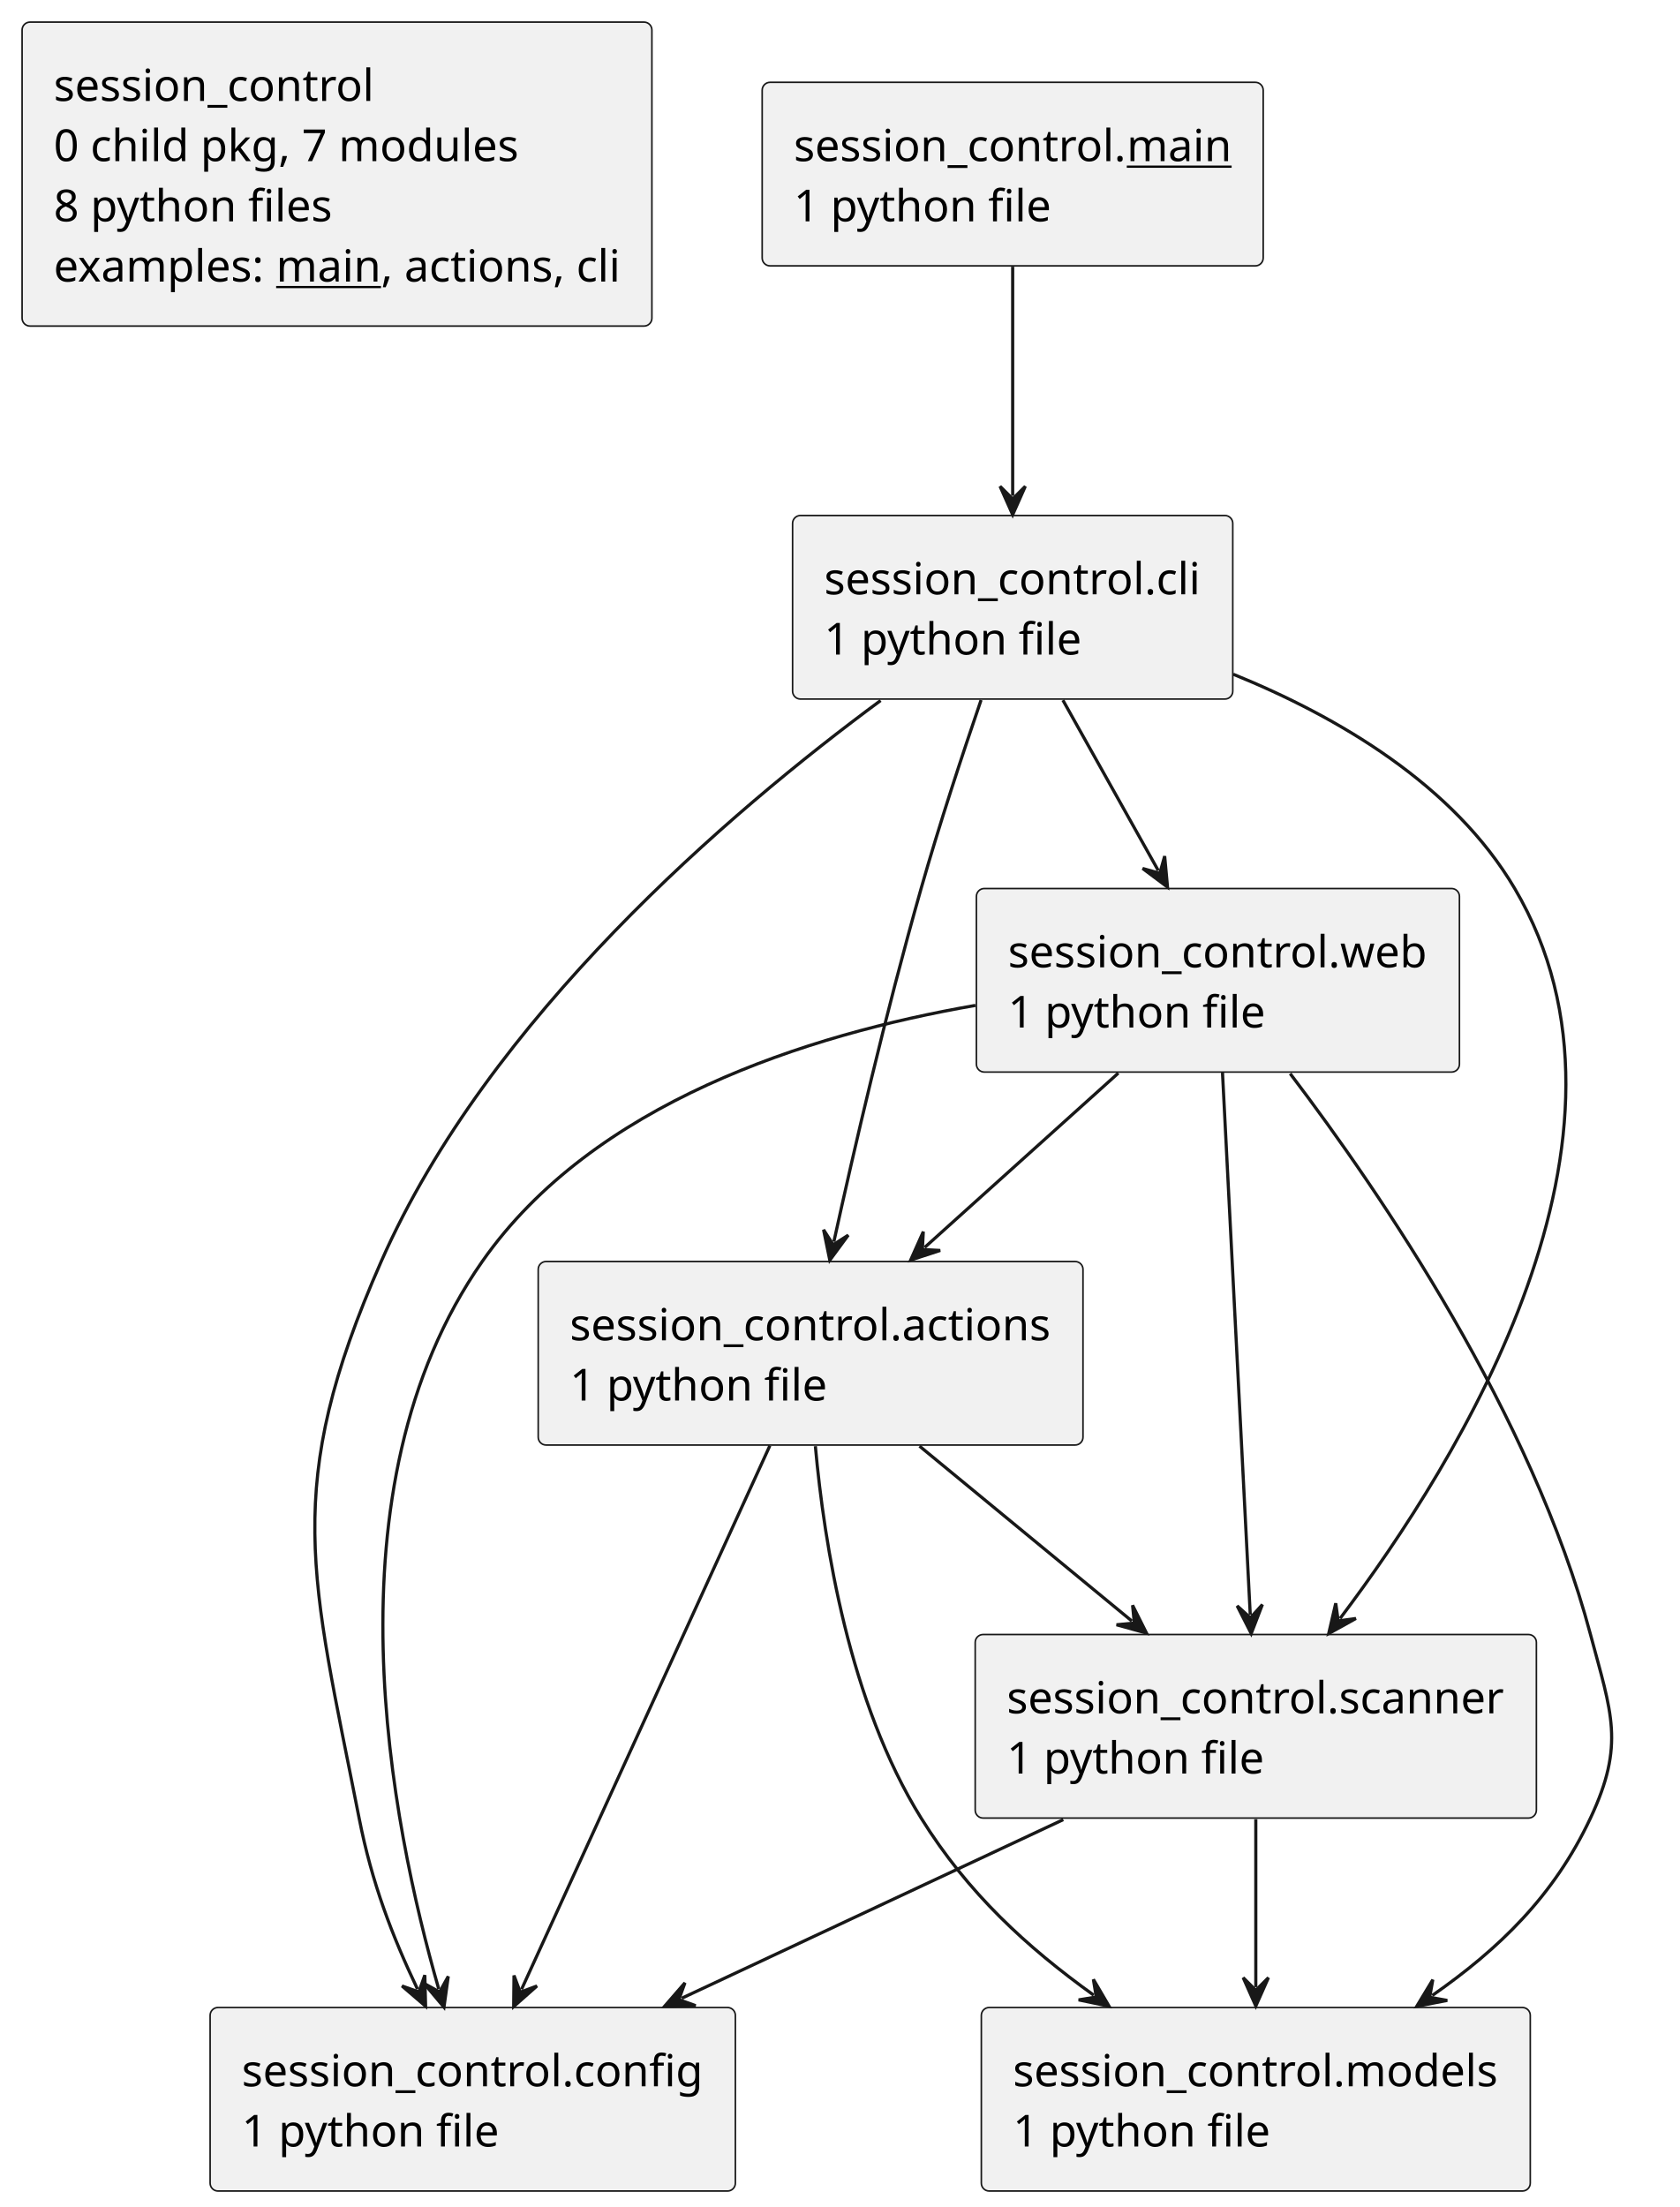
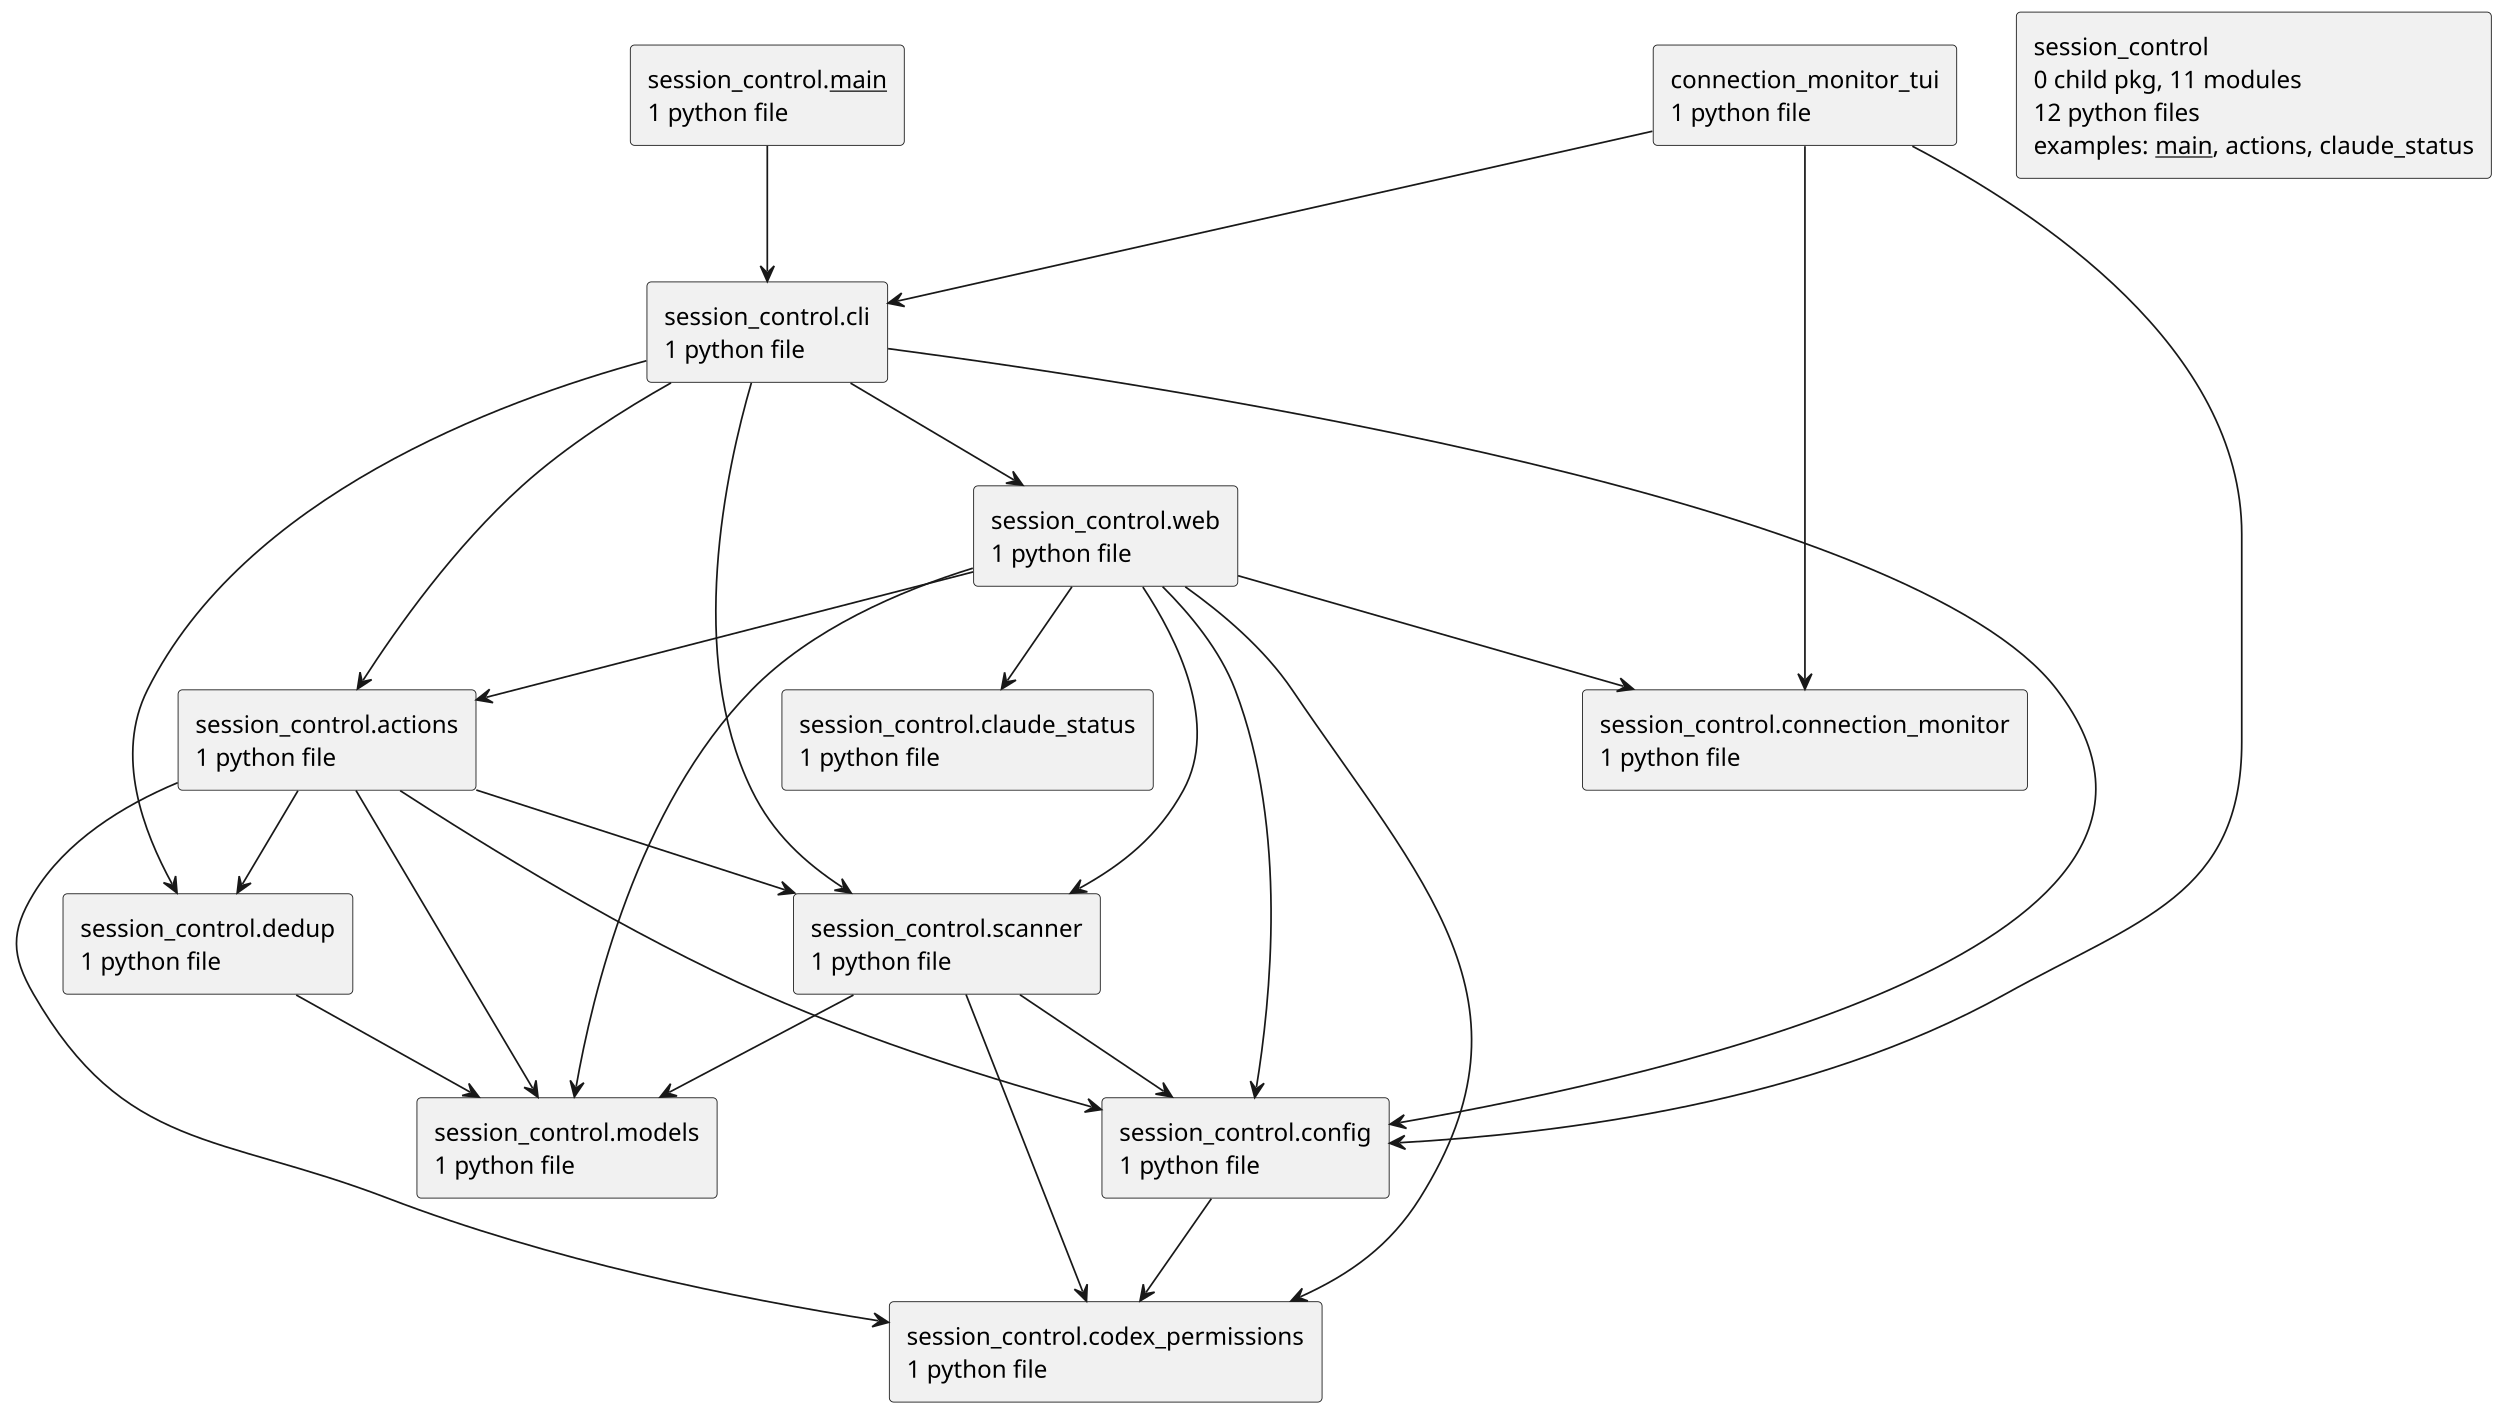
- <svg xmlns="http://www.w3.org/2000/svg" contentStyleType="text/css" data-diagram-type="DESCRIPTION" height="699px" preserveAspectRatio="none" style="width:532px;height:699px;background:#FFFFFF;" version="1.1" viewBox="0 0 532 699" width="532px" zoomAndPan="magnify">
+ <svg xmlns="http://www.w3.org/2000/svg" contentStyleType="text/css" data-diagram-type="DESCRIPTION" height="818px" preserveAspectRatio="none" style="width:1448px;height:818px;background:#FFFFFF;" version="1.1" viewBox="0 0 1448 818" width="1448px" zoomAndPan="magnify">
  <defs />
  <g>
-     <g class="entity" data-qualified-name="session_control" data-source-line="4" id="ent0002">
-       <rect fill="#F1F1F1" height="96.272" rx="2.5" ry="2.5" style="stroke:#181818;stroke-width:0.5;" width="199.465" x="7" y="7" />
-       <text fill="#000000" font-family="sans-serif" font-size="14" lengthAdjust="spacing" textLength="101.724" x="17" y="31.966">session_control</text>
-       <text fill="#000000" font-family="sans-serif" font-size="14" lengthAdjust="spacing" textLength="147.265" x="17" y="51.034">0 child pkg, 7 modules</text>
-       <text fill="#000000" font-family="sans-serif" font-size="14" lengthAdjust="spacing" textLength="88.508" x="17" y="70.102">8 python files</text>
-       <text fill="#000000" font-family="sans-serif" font-size="14" lengthAdjust="spacing" textLength="66.822" x="17" y="89.17">examples:</text>
-       <text fill="#000000" font-family="sans-serif" font-size="14" lengthAdjust="spacing" text-decoration="underline" textLength="33.208" x="87.462" y="89.17">main</text>
-       <text fill="#000000" font-family="sans-serif" font-size="14" lengthAdjust="spacing" textLength="75.796" x="120.67" y="89.17">, actions, cli</text>
+     <g class="entity" data-qualified-name="connection_monitor_tui" data-source-line="4" id="ent0002">
+       <rect fill="#F1F1F1" height="58.136" rx="2.5" ry="2.5" style="stroke:#181818;stroke-width:0.5;" width="175.777" x="957.54" y="26.07" />
+       <text fill="#000000" font-family="sans-serif" font-size="14" lengthAdjust="spacing" textLength="155.777" x="967.54" y="51.036">connection_monitor_tui</text>
+       <text fill="#000000" font-family="sans-serif" font-size="14" lengthAdjust="spacing" textLength="81.802" x="967.54" y="70.104">1 python file</text>
    </g>
-     <g class="entity" data-qualified-name="session_control.__main__" data-source-line="5" id="ent0003">
-       <rect fill="#F1F1F1" height="58.136" rx="2.5" ry="2.5" style="stroke:#181818;stroke-width:0.5;" width="158.684" x="241.39" y="26.07" />
-       <text fill="#000000" font-family="sans-serif" font-size="14" lengthAdjust="spacing" textLength="105.476" x="251.39" y="51.036">session_control.</text>
-       <text fill="#000000" font-family="sans-serif" font-size="14" lengthAdjust="spacing" text-decoration="underline" textLength="33.208" x="356.866" y="51.036">main</text>
-       <text fill="#000000" font-family="sans-serif" font-size="14" lengthAdjust="spacing" textLength="81.802" x="251.39" y="70.104">1 python file</text>
+     <g class="entity" data-qualified-name="session_control" data-source-line="5" id="ent0003">
+       <rect fill="#F1F1F1" height="96.272" rx="2.5" ry="2.5" style="stroke:#181818;stroke-width:0.5;" width="275.107" x="1167.87" y="7" />
+       <text fill="#000000" font-family="sans-serif" font-size="14" lengthAdjust="spacing" textLength="101.724" x="1177.87" y="31.966">session_control</text>
+       <text fill="#000000" font-family="sans-serif" font-size="14" lengthAdjust="spacing" textLength="155.273" x="1177.87" y="51.034">0 child pkg, 11 modules</text>
+       <text fill="#000000" font-family="sans-serif" font-size="14" lengthAdjust="spacing" textLength="96.516" x="1177.87" y="70.102">12 python files</text>
+       <text fill="#000000" font-family="sans-serif" font-size="14" lengthAdjust="spacing" textLength="66.822" x="1177.87" y="89.17">examples:</text>
+       <text fill="#000000" font-family="sans-serif" font-size="14" lengthAdjust="spacing" text-decoration="underline" textLength="33.208" x="1248.332" y="89.17">main</text>
+       <text fill="#000000" font-family="sans-serif" font-size="14" lengthAdjust="spacing" textLength="151.437" x="1281.54" y="89.17">, actions, claude_status</text>
    </g>
-     <g class="entity" data-qualified-name="session_control.actions" data-source-line="6" id="ent0004">
-       <rect fill="#F1F1F1" height="58.136" rx="2.5" ry="2.5" style="stroke:#181818;stroke-width:0.5;" width="172.543" x="170.46" y="399.54" />
-       <text fill="#000000" font-family="sans-serif" font-size="14" lengthAdjust="spacing" textLength="152.543" x="180.46" y="424.506">session_control.actions</text>
-       <text fill="#000000" font-family="sans-serif" font-size="14" lengthAdjust="spacing" textLength="81.802" x="180.46" y="443.574">1 python file</text>
+     <g class="entity" data-qualified-name="session_control.__main__" data-source-line="6" id="ent0004">
+       <rect fill="#F1F1F1" height="58.136" rx="2.5" ry="2.5" style="stroke:#181818;stroke-width:0.5;" width="158.684" x="365.08" y="26.07" />
+       <text fill="#000000" font-family="sans-serif" font-size="14" lengthAdjust="spacing" textLength="105.476" x="375.08" y="51.036">session_control.</text>
+       <text fill="#000000" font-family="sans-serif" font-size="14" lengthAdjust="spacing" text-decoration="underline" textLength="33.208" x="480.556" y="51.036">main</text>
+       <text fill="#000000" font-family="sans-serif" font-size="14" lengthAdjust="spacing" textLength="81.802" x="375.08" y="70.104">1 python file</text>
    </g>
-     <g class="entity" data-qualified-name="session_control.cli" data-source-line="7" id="ent0005">
-       <rect fill="#F1F1F1" height="58.136" rx="2.5" ry="2.5" style="stroke:#181818;stroke-width:0.5;" width="139.419" x="251.02" y="163.27" />
-       <text fill="#000000" font-family="sans-serif" font-size="14" lengthAdjust="spacing" textLength="119.419" x="261.02" y="188.236">session_control.cli</text>
-       <text fill="#000000" font-family="sans-serif" font-size="14" lengthAdjust="spacing" textLength="81.802" x="261.02" y="207.304">1 python file</text>
+     <g class="entity" data-qualified-name="session_control.actions" data-source-line="7" id="ent0005">
+       <rect fill="#F1F1F1" height="58.136" rx="2.5" ry="2.5" style="stroke:#181818;stroke-width:0.5;" width="172.543" x="103.15" y="399.55" />
+       <text fill="#000000" font-family="sans-serif" font-size="14" lengthAdjust="spacing" textLength="152.543" x="113.15" y="424.516">session_control.actions</text>
+       <text fill="#000000" font-family="sans-serif" font-size="14" lengthAdjust="spacing" textLength="81.802" x="113.15" y="443.584">1 python file</text>
    </g>
-     <g class="entity" data-qualified-name="session_control.config" data-source-line="8" id="ent0006">
-       <rect fill="#F1F1F1" height="58.136" rx="2.5" ry="2.5" style="stroke:#181818;stroke-width:0.5;" width="166.355" x="66.55" y="635.81" />
-       <text fill="#000000" font-family="sans-serif" font-size="14" lengthAdjust="spacing" textLength="146.355" x="76.55" y="660.776">session_control.config</text>
-       <text fill="#000000" font-family="sans-serif" font-size="14" lengthAdjust="spacing" textLength="81.802" x="76.55" y="679.844">1 python file</text>
+     <g class="entity" data-qualified-name="session_control.claude_status" data-source-line="8" id="ent0006">
+       <rect fill="#F1F1F1" height="58.136" rx="2.5" ry="2.5" style="stroke:#181818;stroke-width:0.5;" width="215.061" x="452.89" y="399.55" />
+       <text fill="#000000" font-family="sans-serif" font-size="14" lengthAdjust="spacing" textLength="195.061" x="462.89" y="424.516">session_control.claude_status</text>
+       <text fill="#000000" font-family="sans-serif" font-size="14" lengthAdjust="spacing" textLength="81.802" x="462.89" y="443.584">1 python file</text>
    </g>
-     <g class="entity" data-qualified-name="session_control.models" data-source-line="9" id="ent0007">
-       <rect fill="#F1F1F1" height="58.136" rx="2.5" ry="2.5" style="stroke:#181818;stroke-width:0.5;" width="173.859" x="310.8" y="635.81" />
-       <text fill="#000000" font-family="sans-serif" font-size="14" lengthAdjust="spacing" textLength="153.859" x="320.8" y="660.776">session_control.models</text>
-       <text fill="#000000" font-family="sans-serif" font-size="14" lengthAdjust="spacing" textLength="81.802" x="320.8" y="679.844">1 python file</text>
+     <g class="entity" data-qualified-name="session_control.cli" data-source-line="9" id="ent0007">
+       <rect fill="#F1F1F1" height="58.136" rx="2.5" ry="2.5" style="stroke:#181818;stroke-width:0.5;" width="139.419" x="374.71" y="163.28" />
+       <text fill="#000000" font-family="sans-serif" font-size="14" lengthAdjust="spacing" textLength="119.419" x="384.71" y="188.246">session_control.cli</text>
+       <text fill="#000000" font-family="sans-serif" font-size="14" lengthAdjust="spacing" textLength="81.802" x="384.71" y="207.314">1 python file</text>
    </g>
-     <g class="entity" data-qualified-name="session_control.scanner" data-source-line="10" id="ent0008">
-       <rect fill="#F1F1F1" height="58.136" rx="2.5" ry="2.5" style="stroke:#181818;stroke-width:0.5;" width="177.737" x="308.86" y="517.68" />
-       <text fill="#000000" font-family="sans-serif" font-size="14" lengthAdjust="spacing" textLength="157.737" x="318.86" y="542.646">session_control.scanner</text>
-       <text fill="#000000" font-family="sans-serif" font-size="14" lengthAdjust="spacing" textLength="81.802" x="318.86" y="561.714">1 python file</text>
+     <g class="entity" data-qualified-name="session_control.codex_permissions" data-source-line="10" id="ent0008">
+       <rect fill="#F1F1F1" height="58.136" rx="2.5" ry="2.5" style="stroke:#181818;stroke-width:0.5;" width="250.635" x="515.11" y="753.95" />
+       <text fill="#000000" font-family="sans-serif" font-size="14" lengthAdjust="spacing" textLength="230.635" x="525.11" y="778.916">session_control.codex_permissions</text>
+       <text fill="#000000" font-family="sans-serif" font-size="14" lengthAdjust="spacing" textLength="81.802" x="525.11" y="797.984">1 python file</text>
    </g>
-     <g class="entity" data-qualified-name="session_control.web" data-source-line="11" id="ent0009">
-       <rect fill="#F1F1F1" height="58.136" rx="2.5" ry="2.5" style="stroke:#181818;stroke-width:0.5;" width="152.986" x="309.24" y="281.41" />
-       <text fill="#000000" font-family="sans-serif" font-size="14" lengthAdjust="spacing" textLength="132.986" x="319.24" y="306.376">session_control.web</text>
-       <text fill="#000000" font-family="sans-serif" font-size="14" lengthAdjust="spacing" textLength="81.802" x="319.24" y="325.444">1 python file</text>
+     <g class="entity" data-qualified-name="session_control.config" data-source-line="11" id="ent0009">
+       <rect fill="#F1F1F1" height="58.136" rx="2.5" ry="2.5" style="stroke:#181818;stroke-width:0.5;" width="166.355" x="638.25" y="635.82" />
+       <text fill="#000000" font-family="sans-serif" font-size="14" lengthAdjust="spacing" textLength="146.355" x="648.25" y="660.786">session_control.config</text>
+       <text fill="#000000" font-family="sans-serif" font-size="14" lengthAdjust="spacing" textLength="81.802" x="648.25" y="679.854">1 python file</text>
    </g>
-     <g class="link" data-entity-1="ent0003" data-entity-2="ent0005" data-link-type="dependency" data-source-line="12" id="lnk10">
-       <path d="M320.73,84.48 C320.73,107.55 320.73,133.97 320.73,157.03" fill="none" id="session_control.__main__-to-session_control.cli" style="stroke:#181818;stroke-width:1;" />
-       <polygon fill="#181818" points="320.73,163.03,324.73,154.03,320.73,158.03,316.73,154.03,320.73,163.03" style="stroke:#181818;stroke-width:1;" />
+     <g class="entity" data-qualified-name="session_control.connection_monitor" data-source-line="12" id="ent0010">
+       <rect fill="#F1F1F1" height="58.136" rx="2.5" ry="2.5" style="stroke:#181818;stroke-width:0.5;" width="257.719" x="916.56" y="399.55" />
+       <text fill="#000000" font-family="sans-serif" font-size="14" lengthAdjust="spacing" textLength="237.719" x="926.56" y="424.516">session_control.connection_monitor</text>
+       <text fill="#000000" font-family="sans-serif" font-size="14" lengthAdjust="spacing" textLength="81.802" x="926.56" y="443.584">1 python file</text>
    </g>
-     <g class="link" data-entity-1="ent0004" data-entity-2="ent0006" data-link-type="dependency" data-source-line="13" id="lnk11">
-       <path d="M243.83,457.87 C223.26,502.9 185.772,584.972 165.182,630.062" fill="none" id="session_control.actions-to-session_control.config" style="stroke:#181818;stroke-width:1;" />
-       <polygon fill="#181818" points="162.69,635.52,170.067,628.995,164.767,630.972,162.79,625.672,162.69,635.52" style="stroke:#181818;stroke-width:1;" />
+     <g class="entity" data-qualified-name="session_control.dedup" data-source-line="13" id="ent0011">
+       <rect fill="#F1F1F1" height="58.136" rx="2.5" ry="2.5" style="stroke:#181818;stroke-width:0.5;" width="167.853" x="36.5" y="517.68" />
+       <text fill="#000000" font-family="sans-serif" font-size="14" lengthAdjust="spacing" textLength="147.853" x="46.5" y="542.646">session_control.dedup</text>
+       <text fill="#000000" font-family="sans-serif" font-size="14" lengthAdjust="spacing" textLength="81.802" x="46.5" y="561.714">1 python file</text>
    </g>
-     <g class="link" data-entity-1="ent0004" data-entity-2="ent0007" data-link-type="dependency" data-source-line="14" id="lnk12">
-       <path d="M258.24,458.04 C261.03,489.08 268.99,539.24 291.73,575.81 C306.58,599.69 325.25,616.696 346.39,631.906" fill="none" id="session_control.actions-to-session_control.models" style="stroke:#181818;stroke-width:1;" />
-       <polygon fill="#181818" points="351.26,635.41,346.291,626.907,347.201,632.49,341.618,633.401,351.26,635.41" style="stroke:#181818;stroke-width:1;" />
+     <g class="entity" data-qualified-name="session_control.models" data-source-line="14" id="ent0012">
+       <rect fill="#F1F1F1" height="58.136" rx="2.5" ry="2.5" style="stroke:#181818;stroke-width:0.5;" width="173.859" x="241.49" y="635.82" />
+       <text fill="#000000" font-family="sans-serif" font-size="14" lengthAdjust="spacing" textLength="153.859" x="251.49" y="660.786">session_control.models</text>
+       <text fill="#000000" font-family="sans-serif" font-size="14" lengthAdjust="spacing" textLength="81.802" x="251.49" y="679.854">1 python file</text>
    </g>
-     <g class="link" data-entity-1="ent0004" data-entity-2="ent0008" data-link-type="dependency" data-source-line="15" id="lnk13">
-       <path d="M291.23,458.02 C313.07,476.02 336.599,495.396 358.478,513.416" fill="none" id="session_control.actions-to-session_control.scanner" style="stroke:#181818;stroke-width:1;" />
-       <polygon fill="#181818" points="363.11,517.23,358.706,508.421,359.25,514.051,353.62,514.596,363.11,517.23" style="stroke:#181818;stroke-width:1;" />
+     <g class="entity" data-qualified-name="session_control.scanner" data-source-line="15" id="ent0013">
+       <rect fill="#F1F1F1" height="58.136" rx="2.5" ry="2.5" style="stroke:#181818;stroke-width:0.5;" width="177.737" x="459.56" y="517.68" />
+       <text fill="#000000" font-family="sans-serif" font-size="14" lengthAdjust="spacing" textLength="157.737" x="469.56" y="542.646">session_control.scanner</text>
+       <text fill="#000000" font-family="sans-serif" font-size="14" lengthAdjust="spacing" textLength="81.802" x="469.56" y="561.714">1 python file</text>
    </g>
-     <g class="link" data-entity-1="ent0005" data-entity-2="ent0004" data-link-type="dependency" data-source-line="16" id="lnk14">
-       <path d="M310.72,221.71 C304.84,238.88 297.45,261.28 291.73,281.41 C280.22,321.96 270.597,363.67 264.097,393.27" fill="none" id="session_control.cli-to-session_control.actions" style="stroke:#181818;stroke-width:1;" />
-       <polygon fill="#181818" points="262.81,399.13,268.647,391.197,263.882,394.246,260.833,389.481,262.81,399.13" style="stroke:#181818;stroke-width:1;" />
+     <g class="entity" data-qualified-name="session_control.web" data-source-line="16" id="ent0014">
+       <rect fill="#F1F1F1" height="58.136" rx="2.5" ry="2.5" style="stroke:#181818;stroke-width:0.5;" width="152.986" x="563.93" y="281.41" />
+       <text fill="#000000" font-family="sans-serif" font-size="14" lengthAdjust="spacing" textLength="132.986" x="573.93" y="306.376">session_control.web</text>
+       <text fill="#000000" font-family="sans-serif" font-size="14" lengthAdjust="spacing" textLength="81.802" x="573.93" y="325.444">1 python file</text>
    </g>
-     <g class="link" data-entity-1="ent0005" data-entity-2="ent0006" data-link-type="dependency" data-source-line="17" id="lnk15">
-       <path d="M278.9,221.87 C230.97,257.25 154.69,322.4 120.73,399.54 C89.15,471.3 98.62,498.88 113.73,575.81 C117.81,596.56 124.239,613.159 132.219,629.989" fill="none" id="session_control.cli-to-session_control.config" style="stroke:#181818;stroke-width:1;" />
-       <polygon fill="#181818" points="134.79,635.41,134.548,625.564,132.648,630.892,127.32,628.992,134.79,635.41" style="stroke:#181818;stroke-width:1;" />
+     <g class="link" data-entity-1="ent0002" data-entity-2="ent0007" data-link-type="dependency" data-source-line="17" id="lnk15">
+       <path d="M957.07,76.02 C836.83,103.06 629.974,149.603 520.184,174.303" fill="none" id="connection_monitor_tui-to-session_control.cli" style="stroke:#181818;stroke-width:1;" />
+       <polygon fill="#181818" points="514.33,175.62,523.989,177.547,519.208,174.523,522.233,169.742,514.33,175.62" style="stroke:#181818;stroke-width:1;" />
    </g>
-     <g class="link" data-entity-1="ent0005" data-entity-2="ent0008" data-link-type="dependency" data-source-line="18" id="lnk16">
-       <path d="M390.58,213.54 C423.77,227.04 460.35,248.51 479.73,281.41 C525.96,359.85 462.433,462.22 424.433,512.59" fill="none" id="session_control.cli-to-session_control.scanner" style="stroke:#181818;stroke-width:1;" />
-       <polygon fill="#181818" points="420.82,517.38,429.433,512.604,423.831,513.389,423.047,507.786,420.82,517.38" style="stroke:#181818;stroke-width:1;" />
+     <g class="link" data-entity-1="ent0002" data-entity-2="ent0009" data-link-type="dependency" data-source-line="18" id="lnk16">
+       <path d="M1107.64,84.68 C1182.55,123.83 1298.42,201.79 1298.42,309.48 C1298.42,309.48 1298.42,309.48 1298.42,429.61 C1298.42,518.66 1239.24,532.52 1161.42,575.82 C1048.59,638.6 903.401,656.665 810.841,661.835" fill="none" id="connection_monitor_tui-to-session_control.config" style="stroke:#181818;stroke-width:1;" />
+       <polygon fill="#181818" points="804.85,662.17,814.059,665.662,809.842,661.891,813.613,657.674,804.85,662.17" style="stroke:#181818;stroke-width:1;" />
    </g>
-     <g class="link" data-entity-1="ent0005" data-entity-2="ent0009" data-link-type="dependency" data-source-line="19" id="lnk17">
-       <path d="M336.63,221.75 C346.71,239.75 356.761,257.704 366.841,275.724" fill="none" id="session_control.cli-to-session_control.web" style="stroke:#181818;stroke-width:1;" />
-       <polygon fill="#181818" points="369.77,280.96,368.867,271.153,367.329,276.596,361.885,275.058,369.77,280.96" style="stroke:#181818;stroke-width:1;" />
+     <g class="link" data-entity-1="ent0002" data-entity-2="ent0010" data-link-type="dependency" data-source-line="19" id="lnk17">
+       <path d="M1045.42,84.67 C1045.42,153.9 1045.42,324.17 1045.42,393.24" fill="none" id="connection_monitor_tui-to-session_control.connection_monitor" style="stroke:#181818;stroke-width:1;" />
+       <polygon fill="#181818" points="1045.42,399.24,1049.42,390.24,1045.42,394.24,1041.42,390.24,1045.42,399.24" style="stroke:#181818;stroke-width:1;" />
    </g>
-     <g class="link" data-entity-1="ent0008" data-entity-2="ent0006" data-link-type="dependency" data-source-line="20" id="lnk18">
-       <path d="M336.75,576.31 C298.31,594.3 254.304,614.916 215.914,632.886" fill="none" id="session_control.scanner-to-session_control.config" style="stroke:#181818;stroke-width:1;" />
-       <polygon fill="#181818" points="210.48,635.43,220.327,635.237,215.008,633.31,216.935,627.992,210.48,635.43" style="stroke:#181818;stroke-width:1;" />
+     <g class="link" data-entity-1="ent0004" data-entity-2="ent0007" data-link-type="dependency" data-source-line="20" id="lnk18">
+       <path d="M444.42,84.48 C444.42,107.56 444.42,133.97 444.42,157.04" fill="none" id="session_control.__main__-to-session_control.cli" style="stroke:#181818;stroke-width:1;" />
+       <polygon fill="#181818" points="444.42,163.04,448.42,154.04,444.42,158.04,440.42,154.04,444.42,163.04" style="stroke:#181818;stroke-width:1;" />
    </g>
-     <g class="link" data-entity-1="ent0008" data-entity-2="ent0007" data-link-type="dependency" data-source-line="21" id="lnk19">
-       <path d="M397.73,576.16 C397.73,594.15 397.73,611.35 397.73,629.36" fill="none" id="session_control.scanner-to-session_control.models" style="stroke:#181818;stroke-width:1;" />
-       <polygon fill="#181818" points="397.73,635.36,401.73,626.36,397.73,630.36,393.73,626.36,397.73,635.36" style="stroke:#181818;stroke-width:1;" />
+     <g class="link" data-entity-1="ent0005" data-entity-2="ent0008" data-link-type="dependency" data-source-line="21" id="lnk19">
+       <path d="M102.92,453.32 C70.94,466.73 37.99,487.15 19.42,517.68 C6,539.76 6.5,553.45 19.42,575.82 C72.04,666.87 126.22,656.35 224.42,693.95 C318.53,729.99 424.624,751.693 508.704,764.983" fill="none" id="session_control.actions-to-session_control.codex_permissions" style="stroke:#181818;stroke-width:1;" />
+       <polygon fill="#181818" points="514.63,765.92,506.365,760.564,509.691,765.139,505.116,768.466,514.63,765.92" style="stroke:#181818;stroke-width:1;" />
    </g>
-     <g class="link" data-entity-1="ent0009" data-entity-2="ent0004" data-link-type="dependency" data-source-line="22" id="lnk20">
-       <path d="M354.18,339.88 C334.19,357.88 312.878,377.055 292.868,395.075" fill="none" id="session_control.web-to-session_control.actions" style="stroke:#181818;stroke-width:1;" />
-       <polygon fill="#181818" points="288.41,399.09,297.775,396.04,292.125,395.744,292.421,390.095,288.41,399.09" style="stroke:#181818;stroke-width:1;" />
+     <g class="link" data-entity-1="ent0005" data-entity-2="ent0009" data-link-type="dependency" data-source-line="22" id="lnk20">
+       <path d="M231.79,457.96 C280.85,489.86 364.89,541.67 442.42,575.82 C506.11,603.87 575.746,625.524 632.106,641.074" fill="none" id="session_control.actions-to-session_control.config" style="stroke:#181818;stroke-width:1;" />
+       <polygon fill="#181818" points="637.89,642.67,630.278,636.42,633.07,641.34,628.15,644.132,637.89,642.67" style="stroke:#181818;stroke-width:1;" />
    </g>
-     <g class="link" data-entity-1="ent0009" data-entity-2="ent0006" data-link-type="dependency" data-source-line="23" id="lnk21">
-       <path d="M308.93,318.43 C255.53,327.71 187.87,349.31 152.73,399.54 C102.36,471.56 124.012,577.984 138.952,629.944" fill="none" id="session_control.web-to-session_control.config" style="stroke:#181818;stroke-width:1;" />
-       <polygon fill="#181818" points="140.61,635.71,141.967,625.955,139.228,630.905,134.279,628.166,140.61,635.71" style="stroke:#181818;stroke-width:1;" />
+     <g class="link" data-entity-1="ent0005" data-entity-2="ent0011" data-link-type="dependency" data-source-line="23" id="lnk21">
+       <path d="M172.54,458.02 C161.85,476.02 151.133,494.051 140.433,512.071" fill="none" id="session_control.actions-to-session_control.dedup" style="stroke:#181818;stroke-width:1;" />
+       <polygon fill="#181818" points="137.37,517.23,145.404,511.534,139.923,512.931,138.526,507.449,137.37,517.23" style="stroke:#181818;stroke-width:1;" />
    </g>
-     <g class="link" data-entity-1="ent0009" data-entity-2="ent0007" data-link-type="dependency" data-source-line="24" id="lnk22">
-       <path d="M408.62,340.04 C437.41,377.98 485.29,448.32 503.73,517.68 C510.37,542.65 514.71,552.42 503.73,575.81 C492.15,600.51 474.78,617.236 453.62,632.006" fill="none" id="session_control.web-to-session_control.models" style="stroke:#181818;stroke-width:1;" />
-       <polygon fill="#181818" points="448.7,635.44,458.369,633.569,452.8,632.578,453.791,627.009,448.7,635.44" style="stroke:#181818;stroke-width:1;" />
+     <g class="link" data-entity-1="ent0005" data-entity-2="ent0012" data-link-type="dependency" data-source-line="24" id="lnk22">
+       <path d="M206.19,457.87 C232.91,502.9 281.778,585.28 308.538,630.37" fill="none" id="session_control.actions-to-session_control.models" style="stroke:#181818;stroke-width:1;" />
+       <polygon fill="#181818" points="311.6,635.53,310.447,625.749,309.048,631.23,303.567,629.832,311.6,635.53" style="stroke:#181818;stroke-width:1;" />
    </g>
-     <g class="link" data-entity-1="ent0009" data-entity-2="ent0008" data-link-type="dependency" data-source-line="25" id="lnk23">
-       <path d="M387.18,339.73 C389.49,384.76 393.663,466.308 395.973,511.398" fill="none" id="session_control.web-to-session_control.scanner" style="stroke:#181818;stroke-width:1;" />
-       <polygon fill="#181818" points="396.28,517.39,399.814,508.197,396.024,512.396,391.825,508.606,396.28,517.39" style="stroke:#181818;stroke-width:1;" />
+     <g class="link" data-entity-1="ent0005" data-entity-2="ent0013" data-link-type="dependency" data-source-line="25" id="lnk23">
+       <path d="M275.87,457.58 C331.68,475.63 398.371,497.214 454.521,515.374" fill="none" id="session_control.actions-to-session_control.scanner" style="stroke:#181818;stroke-width:1;" />
+       <polygon fill="#181818" points="460.23,517.22,452.898,510.645,455.473,515.681,450.436,518.256,460.23,517.22" style="stroke:#181818;stroke-width:1;" />
+     </g>
+     <g class="link" data-entity-1="ent0007" data-entity-2="ent0005" data-link-type="dependency" data-source-line="26" id="lnk24">
+       <path d="M388.66,221.76 C361.09,237.29 328.27,258.09 302.42,281.41 C263,316.97 230.578,362.622 210.278,394.012" fill="none" id="session_control.cli-to-session_control.actions" style="stroke:#181818;stroke-width:1;" />
+       <polygon fill="#181818" points="207.02,399.05,215.266,393.665,209.735,394.851,208.548,389.32,207.02,399.05" style="stroke:#181818;stroke-width:1;" />
+     </g>
+     <g class="link" data-entity-1="ent0007" data-entity-2="ent0009" data-link-type="dependency" data-source-line="27" id="lnk25">
+       <path d="M514.39,201.94 C683.82,224.33 1108.35,290.43 1191.42,399.55 C1302.58,545.54 973.932,621.905 811.002,650.165" fill="none" id="session_control.cli-to-session_control.config" style="stroke:#181818;stroke-width:1;" />
+       <polygon fill="#181818" points="805.09,651.19,814.641,653.593,810.016,650.336,813.274,645.711,805.09,651.19" style="stroke:#181818;stroke-width:1;" />
+     </g>
+     <g class="link" data-entity-1="ent0007" data-entity-2="ent0011" data-link-type="dependency" data-source-line="28" id="lnk26">
+       <path d="M374.38,208.94 C286.74,232.81 141.36,287.89 85.42,399.55 C66.31,437.7 83.013,481.495 99.653,511.954" fill="none" id="session_control.cli-to-session_control.dedup" style="stroke:#181818;stroke-width:1;" />
+       <polygon fill="#181818" points="102.53,517.22,101.726,507.404,100.133,512.832,94.705,511.239,102.53,517.22" style="stroke:#181818;stroke-width:1;" />
+     </g>
+     <g class="link" data-entity-1="ent0007" data-entity-2="ent0013" data-link-type="dependency" data-source-line="29" id="lnk27">
+       <path d="M435.19,221.76 C420.51,272.22 397.23,379.5 435.42,457.68 C447.65,482.71 465.794,499.407 487.974,513.967" fill="none" id="session_control.cli-to-session_control.scanner" style="stroke:#181818;stroke-width:1;" />
+       <polygon fill="#181818" points="492.99,517.26,487.661,508.977,488.81,514.516,483.271,515.665,492.99,517.26" style="stroke:#181818;stroke-width:1;" />
+     </g>
+     <g class="link" data-entity-1="ent0007" data-entity-2="ent0014" data-link-type="dependency" data-source-line="30" id="lnk28">
+       <path d="M492.62,221.9 C523,239.9 556.908,259.991 587.248,277.971" fill="none" id="session_control.cli-to-session_control.web" style="stroke:#181818;stroke-width:1;" />
+       <polygon fill="#181818" points="592.41,281.03,586.707,273,588.109,278.481,582.628,279.883,592.41,281.03" style="stroke:#181818;stroke-width:1;" />
+     </g>
+     <g class="link" data-entity-1="ent0009" data-entity-2="ent0008" data-link-type="dependency" data-source-line="31" id="lnk29">
+       <path d="M701.61,694.3 C689.06,712.29 676.314,730.57 663.744,748.58" fill="none" id="session_control.config-to-session_control.codex_permissions" style="stroke:#181818;stroke-width:1;" />
+       <polygon fill="#181818" points="660.31,753.5,668.741,748.409,663.172,749.4,662.181,743.831,660.31,753.5" style="stroke:#181818;stroke-width:1;" />
+     </g>
+     <g class="link" data-entity-1="ent0011" data-entity-2="ent0012" data-link-type="dependency" data-source-line="32" id="lnk30">
+       <path d="M171.57,576.31 C203.81,594.31 240.031,614.535 272.231,632.515" fill="none" id="session_control.dedup-to-session_control.models" style="stroke:#181818;stroke-width:1;" />
+       <polygon fill="#181818" points="277.47,635.44,271.562,627.56,273.104,633.002,267.662,634.545,277.47,635.44" style="stroke:#181818;stroke-width:1;" />
+     </g>
+     <g class="link" data-entity-1="ent0013" data-entity-2="ent0008" data-link-type="dependency" data-source-line="33" id="lnk31">
+       <path d="M559.52,576.01 C577.2,621.04 609.386,702.985 627.096,748.075" fill="none" id="session_control.scanner-to-session_control.codex_permissions" style="stroke:#181818;stroke-width:1;" />
+       <polygon fill="#181818" points="629.29,753.66,629.723,743.821,627.462,749.006,622.277,746.745,629.29,753.66" style="stroke:#181818;stroke-width:1;" />
+     </g>
+     <g class="link" data-entity-1="ent0013" data-entity-2="ent0009" data-link-type="dependency" data-source-line="34" id="lnk32">
+       <path d="M590.74,576.16 C617.55,594.16 647.119,614.005 673.959,632.025" fill="none" id="session_control.scanner-to-session_control.config" style="stroke:#181818;stroke-width:1;" />
+       <polygon fill="#181818" points="678.94,635.37,673.697,627.032,674.789,632.583,669.238,633.674,678.94,635.37" style="stroke:#181818;stroke-width:1;" />
+     </g>
+     <g class="link" data-entity-1="ent0013" data-entity-2="ent0012" data-link-type="dependency" data-source-line="35" id="lnk33">
+       <path d="M494.32,576.31 C460.23,594.31 421.676,614.659 387.616,632.639" fill="none" id="session_control.scanner-to-session_control.models" style="stroke:#181818;stroke-width:1;" />
+       <polygon fill="#181818" points="382.31,635.44,392.136,634.776,386.732,633.106,388.402,627.701,382.31,635.44" style="stroke:#181818;stroke-width:1;" />
+     </g>
+     <g class="link" data-entity-1="ent0014" data-entity-2="ent0005" data-link-type="dependency" data-source-line="36" id="lnk34">
+       <path d="M563.66,331.25 C483.83,351.8 364.9,382.423 281.66,403.863" fill="none" id="session_control.web-to-session_control.actions" style="stroke:#181818;stroke-width:1;" />
+       <polygon fill="#181818" points="275.85,405.36,285.563,406.989,280.692,404.113,283.568,399.242,275.85,405.36" style="stroke:#181818;stroke-width:1;" />
+     </g>
+     <g class="link" data-entity-1="ent0014" data-entity-2="ent0006" data-link-type="dependency" data-source-line="37" id="lnk35">
+       <path d="M620.85,339.89 C608.46,357.89 595.883,376.139 583.473,394.159" fill="none" id="session_control.web-to-session_control.claude_status" style="stroke:#181818;stroke-width:1;" />
+       <polygon fill="#181818" points="580.07,399.1,588.469,393.957,582.906,394.982,581.88,389.419,580.07,399.1" style="stroke:#181818;stroke-width:1;" />
+     </g>
+     <g class="link" data-entity-1="ent0014" data-entity-2="ent0008" data-link-type="dependency" data-source-line="38" id="lnk36">
+       <path d="M686.51,339.86 C708.02,355.17 732.35,375.81 748.42,399.55 C824.06,511.27 894.1,579.65 822.42,693.95 C805.27,721.31 782.409,737.911 753.149,751.121" fill="none" id="session_control.web-to-session_control.codex_permissions" style="stroke:#181818;stroke-width:1;" />
+       <polygon fill="#181818" points="747.68,753.59,757.529,753.532,752.237,751.533,754.237,746.241,747.68,753.59" style="stroke:#181818;stroke-width:1;" />
+     </g>
+     <g class="link" data-entity-1="ent0014" data-entity-2="ent0009" data-link-type="dependency" data-source-line="39" id="lnk37">
+       <path d="M673.39,339.79 C689.26,355.58 706.7,376.65 715.42,399.55 C746.32,480.62 735.827,580.139 727.717,629.779" fill="none" id="session_control.web-to-session_control.config" style="stroke:#181818;stroke-width:1;" />
+       <polygon fill="#181818" points="726.75,635.7,732.149,627.463,727.556,630.765,724.254,626.173,726.75,635.7" style="stroke:#181818;stroke-width:1;" />
+     </g>
+     <g class="link" data-entity-1="ent0014" data-entity-2="ent0010" data-link-type="dependency" data-source-line="40" id="lnk38">
+       <path d="M717.08,333.46 C781.98,352.07 869.683,377.216 940.313,397.476" fill="none" id="session_control.web-to-session_control.connection_monitor" style="stroke:#181818;stroke-width:1;" />
+       <polygon fill="#181818" points="946.08,399.13,938.532,392.803,941.274,397.751,936.326,400.493,946.08,399.13" style="stroke:#181818;stroke-width:1;" />
+     </g>
+     <g class="link" data-entity-1="ent0014" data-entity-2="ent0012" data-link-type="dependency" data-source-line="41" id="lnk39">
+       <path d="M563.44,329.1 C520.96,342.27 469.98,364.26 435.42,399.55 C368.92,467.47 343.027,576.29 333.707,629.41" fill="none" id="session_control.web-to-session_control.models" style="stroke:#181818;stroke-width:1;" />
+       <polygon fill="#181818" points="332.67,635.32,338.165,627.147,333.534,630.395,330.286,625.764,332.67,635.32" style="stroke:#181818;stroke-width:1;" />
+     </g>
+     <g class="link" data-entity-1="ent0014" data-entity-2="ent0013" data-link-type="dependency" data-source-line="42" id="lnk40">
+       <path d="M661.95,340.02 C682.11,370.5 706.23,419.57 685.42,457.68 C671.13,483.86 650.608,500.529 625.238,514.479" fill="none" id="session_control.web-to-session_control.scanner" style="stroke:#181818;stroke-width:1;" />
+       <polygon fill="#181818" points="619.98,517.37,629.794,516.539,624.361,514.961,625.939,509.529,619.98,517.37" style="stroke:#181818;stroke-width:1;" />
    </g>
  </g>
</svg>
